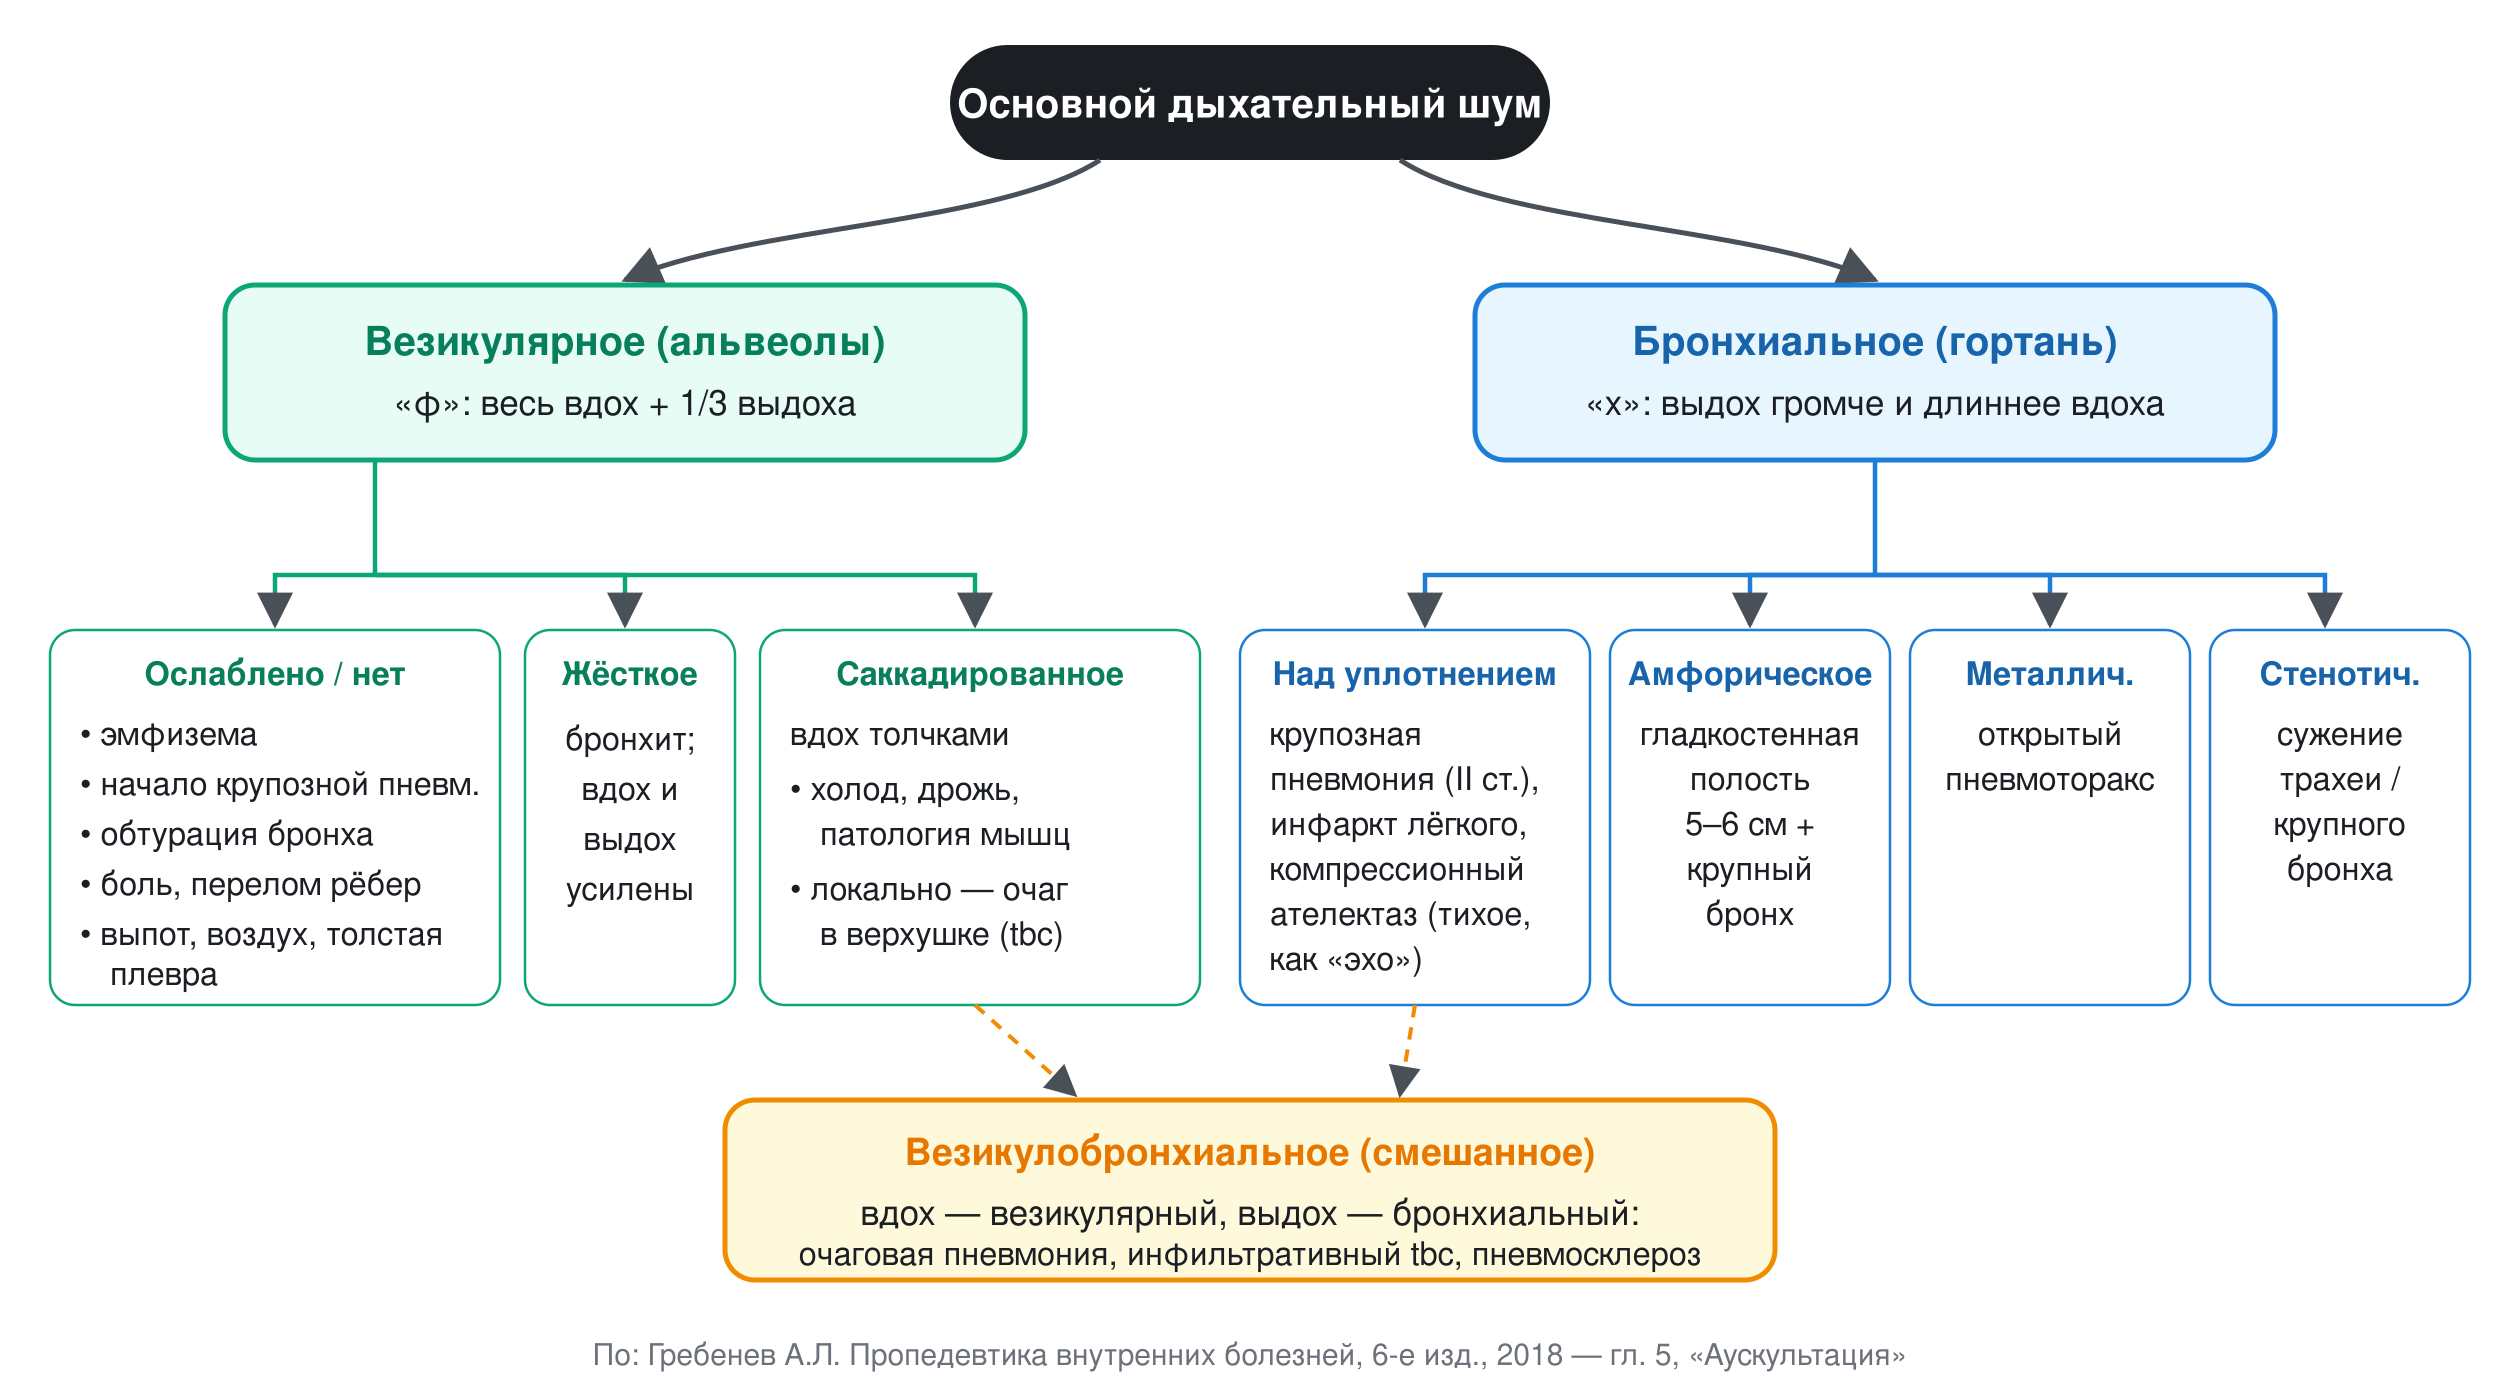
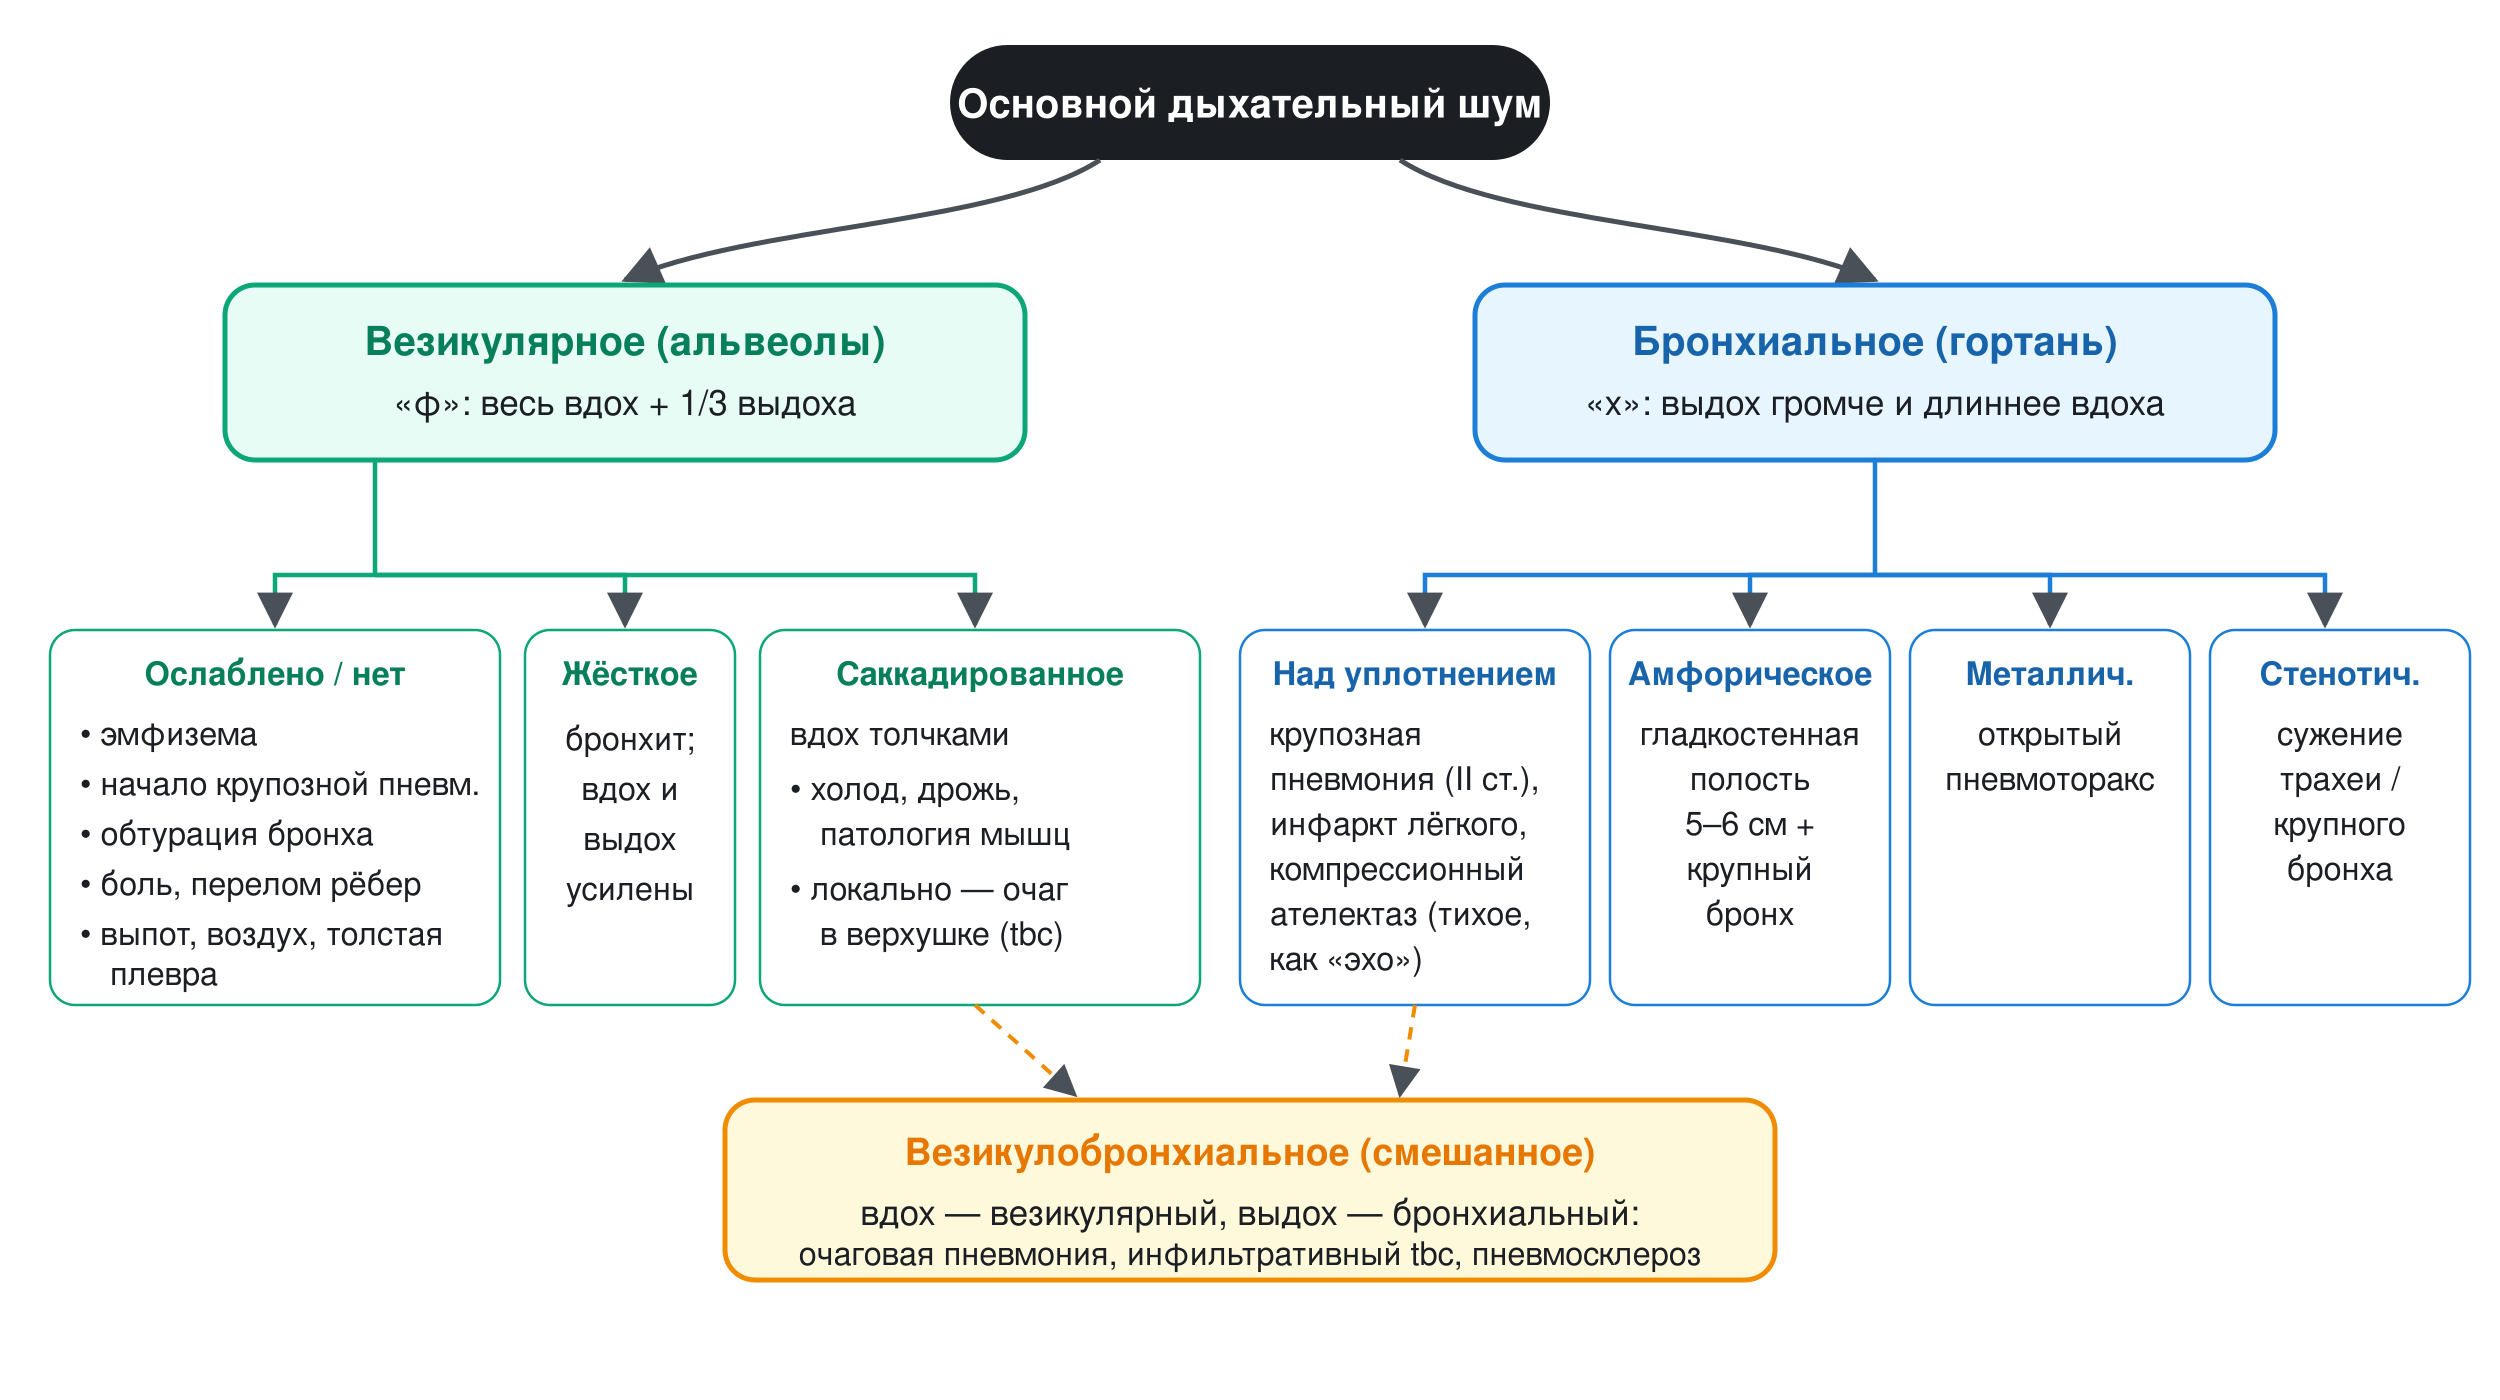
<svg xmlns="http://www.w3.org/2000/svg" viewBox="0 0 1000 560" font-family="Helvetica, Arial, sans-serif" font-size="14">
  <defs>
    <marker id="ar" viewBox="0 0 10 10" refX="9" refY="5" markerWidth="8" markerHeight="8" orient="auto">
      <path d="M0 0 L10 5 L0 10 Z" fill="#495057" />
    </marker>
  </defs>
  <rect width="1000" height="560" fill="#ffffff" />
  <rect x="380" y="18" width="240" height="46" rx="23" fill="#1b1e23" />
  <text x="500" y="47" text-anchor="middle" fill="#ffffff" font-weight="bold" font-size="16">Основной дыхательный шум</text>
  <path d="M440 64 C400 90 300 90 250 112" fill="none" stroke="#495057" stroke-width="2" marker-end="url(#ar)" />
  <path d="M560 64 C600 90 700 90 750 112" fill="none" stroke="#495057" stroke-width="2" marker-end="url(#ar)" />
  <rect x="90" y="114" width="320" height="70" rx="12" fill="#e6fcf5" stroke="#0ca678" stroke-width="2" />
  <text x="250" y="142" text-anchor="middle" font-weight="bold" font-size="16" fill="#087f5b">Везикулярное (альвеолы)</text>
  <text x="250" y="166" text-anchor="middle" fill="#1b1e23">«ф»: весь вдох + 1/3 выдоха</text>
  <rect x="590" y="114" width="320" height="70" rx="12" fill="#e7f5ff" stroke="#1c7ed6" stroke-width="2" />
  <text x="750" y="142" text-anchor="middle" font-weight="bold" font-size="16" fill="#1864ab">Бронхиальное (гортань)</text>
  <text x="750" y="166" text-anchor="middle" fill="#1b1e23">«х»: выдох громче и длиннее вдоха</text>
  <g fill="none" stroke="#0ca678" stroke-width="1.8">
    <path d="M150 184 L150 230" />
    <path d="M150 230 L110 230 L110 250" marker-end="url(#ar)" />
    <path d="M150 230 L250 230 L250 250" marker-end="url(#ar)" />
    <path d="M150 230 L390 230 L390 250" marker-end="url(#ar)" />
  </g>
  <g font-size="13">
    <rect x="20" y="252" width="180" height="150" rx="10" fill="#ffffff" stroke="#0ca678" />
    <text x="110" y="274" text-anchor="middle" font-weight="bold" fill="#087f5b">Ослаблено / нет</text>
    <text x="32" y="298" fill="#1b1e23">• эмфизема</text>
    <text x="32" y="318" fill="#1b1e23">• начало крупозной пневм.</text>
    <text x="32" y="338" fill="#1b1e23">• обтурация бронха</text>
    <text x="32" y="358" fill="#1b1e23">• боль, перелом рёбер</text>
    <text x="32" y="378" fill="#1b1e23">• выпот, воздух, толстая</text>
    <text x="44" y="394" fill="#1b1e23">плевра</text>
    <rect x="210" y="252" width="84" height="150" rx="10" fill="#ffffff" stroke="#0ca678" />
    <text x="252" y="274" text-anchor="middle" font-weight="bold" fill="#087f5b">Жёсткое</text>
    <text x="252" y="300" text-anchor="middle" fill="#1b1e23">бронхит;</text>
    <text x="252" y="320" text-anchor="middle" fill="#1b1e23">вдох и</text>
    <text x="252" y="340" text-anchor="middle" fill="#1b1e23">выдох</text>
    <text x="252" y="360" text-anchor="middle" fill="#1b1e23">усилены</text>
    <rect x="304" y="252" width="176" height="150" rx="10" fill="#ffffff" stroke="#0ca678" />
    <text x="392" y="274" text-anchor="middle" font-weight="bold" fill="#087f5b">Саккадированное</text>
    <text x="316" y="298" fill="#1b1e23">вдох толчками</text>
    <text x="316" y="320" fill="#1b1e23">• холод, дрожь,</text>
    <text x="328" y="338" fill="#1b1e23">патология мышц</text>
    <text x="316" y="360" fill="#1b1e23">• локально — очаг</text>
    <text x="328" y="378" fill="#1b1e23">в верхушке (tbc)</text>
  </g>
  <g fill="none" stroke="#1c7ed6" stroke-width="1.8">
    <path d="M750 184 L750 230" />
    <path d="M750 230 L570 230 L570 250" marker-end="url(#ar)" />
    <path d="M750 230 L700 230 L700 250" marker-end="url(#ar)" />
    <path d="M750 230 L820 230 L820 250" marker-end="url(#ar)" />
    <path d="M750 230 L930 230 L930 250" marker-end="url(#ar)" />
  </g>
  <g font-size="13">
    <rect x="496" y="252" width="140" height="150" rx="10" fill="#ffffff" stroke="#1c7ed6" />
    <text x="566" y="274" text-anchor="middle" font-weight="bold" fill="#1864ab">Над уплотнением</text>
    <text x="508" y="298" fill="#1b1e23">крупозная</text>
    <text x="508" y="316" fill="#1b1e23">пневмония (II ст.),</text>
    <text x="508" y="334" fill="#1b1e23">инфаркт лёгкого,</text>
    <text x="508" y="352" fill="#1b1e23">компрессионный</text>
    <text x="508" y="370" fill="#1b1e23">ателектаз (тихое,</text>
    <text x="508" y="388" fill="#1b1e23">как «эхо»)</text>
    <rect x="644" y="252" width="112" height="150" rx="10" fill="#ffffff" stroke="#1c7ed6" />
    <text x="700" y="274" text-anchor="middle" font-weight="bold" fill="#1864ab">Амфорическое</text>
    <text x="700" y="298" text-anchor="middle" fill="#1b1e23">гладкостенная</text>
    <text x="700" y="316" text-anchor="middle" fill="#1b1e23">полость</text>
    <text x="700" y="334" text-anchor="middle" fill="#1b1e23">5–6 см +</text>
    <text x="700" y="352" text-anchor="middle" fill="#1b1e23">крупный</text>
    <text x="700" y="370" text-anchor="middle" fill="#1b1e23">бронх</text>
    <rect x="764" y="252" width="112" height="150" rx="10" fill="#ffffff" stroke="#1c7ed6" />
    <text x="820" y="274" text-anchor="middle" font-weight="bold" fill="#1864ab">Металлич.</text>
    <text x="820" y="298" text-anchor="middle" fill="#1b1e23">открытый</text>
    <text x="820" y="316" text-anchor="middle" fill="#1b1e23">пневмоторакс</text>
    <rect x="884" y="252" width="104" height="150" rx="10" fill="#ffffff" stroke="#1c7ed6" />
    <text x="936" y="274" text-anchor="middle" font-weight="bold" fill="#1864ab">Стенотич.</text>
    <text x="936" y="298" text-anchor="middle" fill="#1b1e23">сужение</text>
    <text x="936" y="316" text-anchor="middle" fill="#1b1e23">трахеи /</text>
    <text x="936" y="334" text-anchor="middle" fill="#1b1e23">крупного</text>
    <text x="936" y="352" text-anchor="middle" fill="#1b1e23">бронха</text>
  </g>
  <rect x="290" y="440" width="420" height="72" rx="12" fill="#fff9db" stroke="#f08c00" stroke-width="2" />
  <text x="500" y="466" text-anchor="middle" font-weight="bold" font-size="15" fill="#e67700">Везикулобронхиальное (смешанное)</text>
  <text x="500" y="490" text-anchor="middle" fill="#1b1e23">вдох — везикулярный, выдох — бронхиальный:</text>
  <text x="500" y="506" text-anchor="middle" fill="#1b1e23" font-size="13">очаговая пневмония, инфильтративный tbc, пневмосклероз</text>
  <path d="M390 402 L430 438" fill="none" stroke="#f08c00" stroke-width="1.6" stroke-dasharray="5 4" marker-end="url(#ar)" />
  <path d="M566 402 L560 438" fill="none" stroke="#f08c00" stroke-width="1.6" stroke-dasharray="5 4" marker-end="url(#ar)" />
-   <text x="500" y="546" text-anchor="middle" font-size="12" fill="#6c717a">По: Гребенев А.Л. Пропедевтика внутренних болезней, 6-е изд., 2018 — гл. 5, «Аускультация»</text>
</svg>
